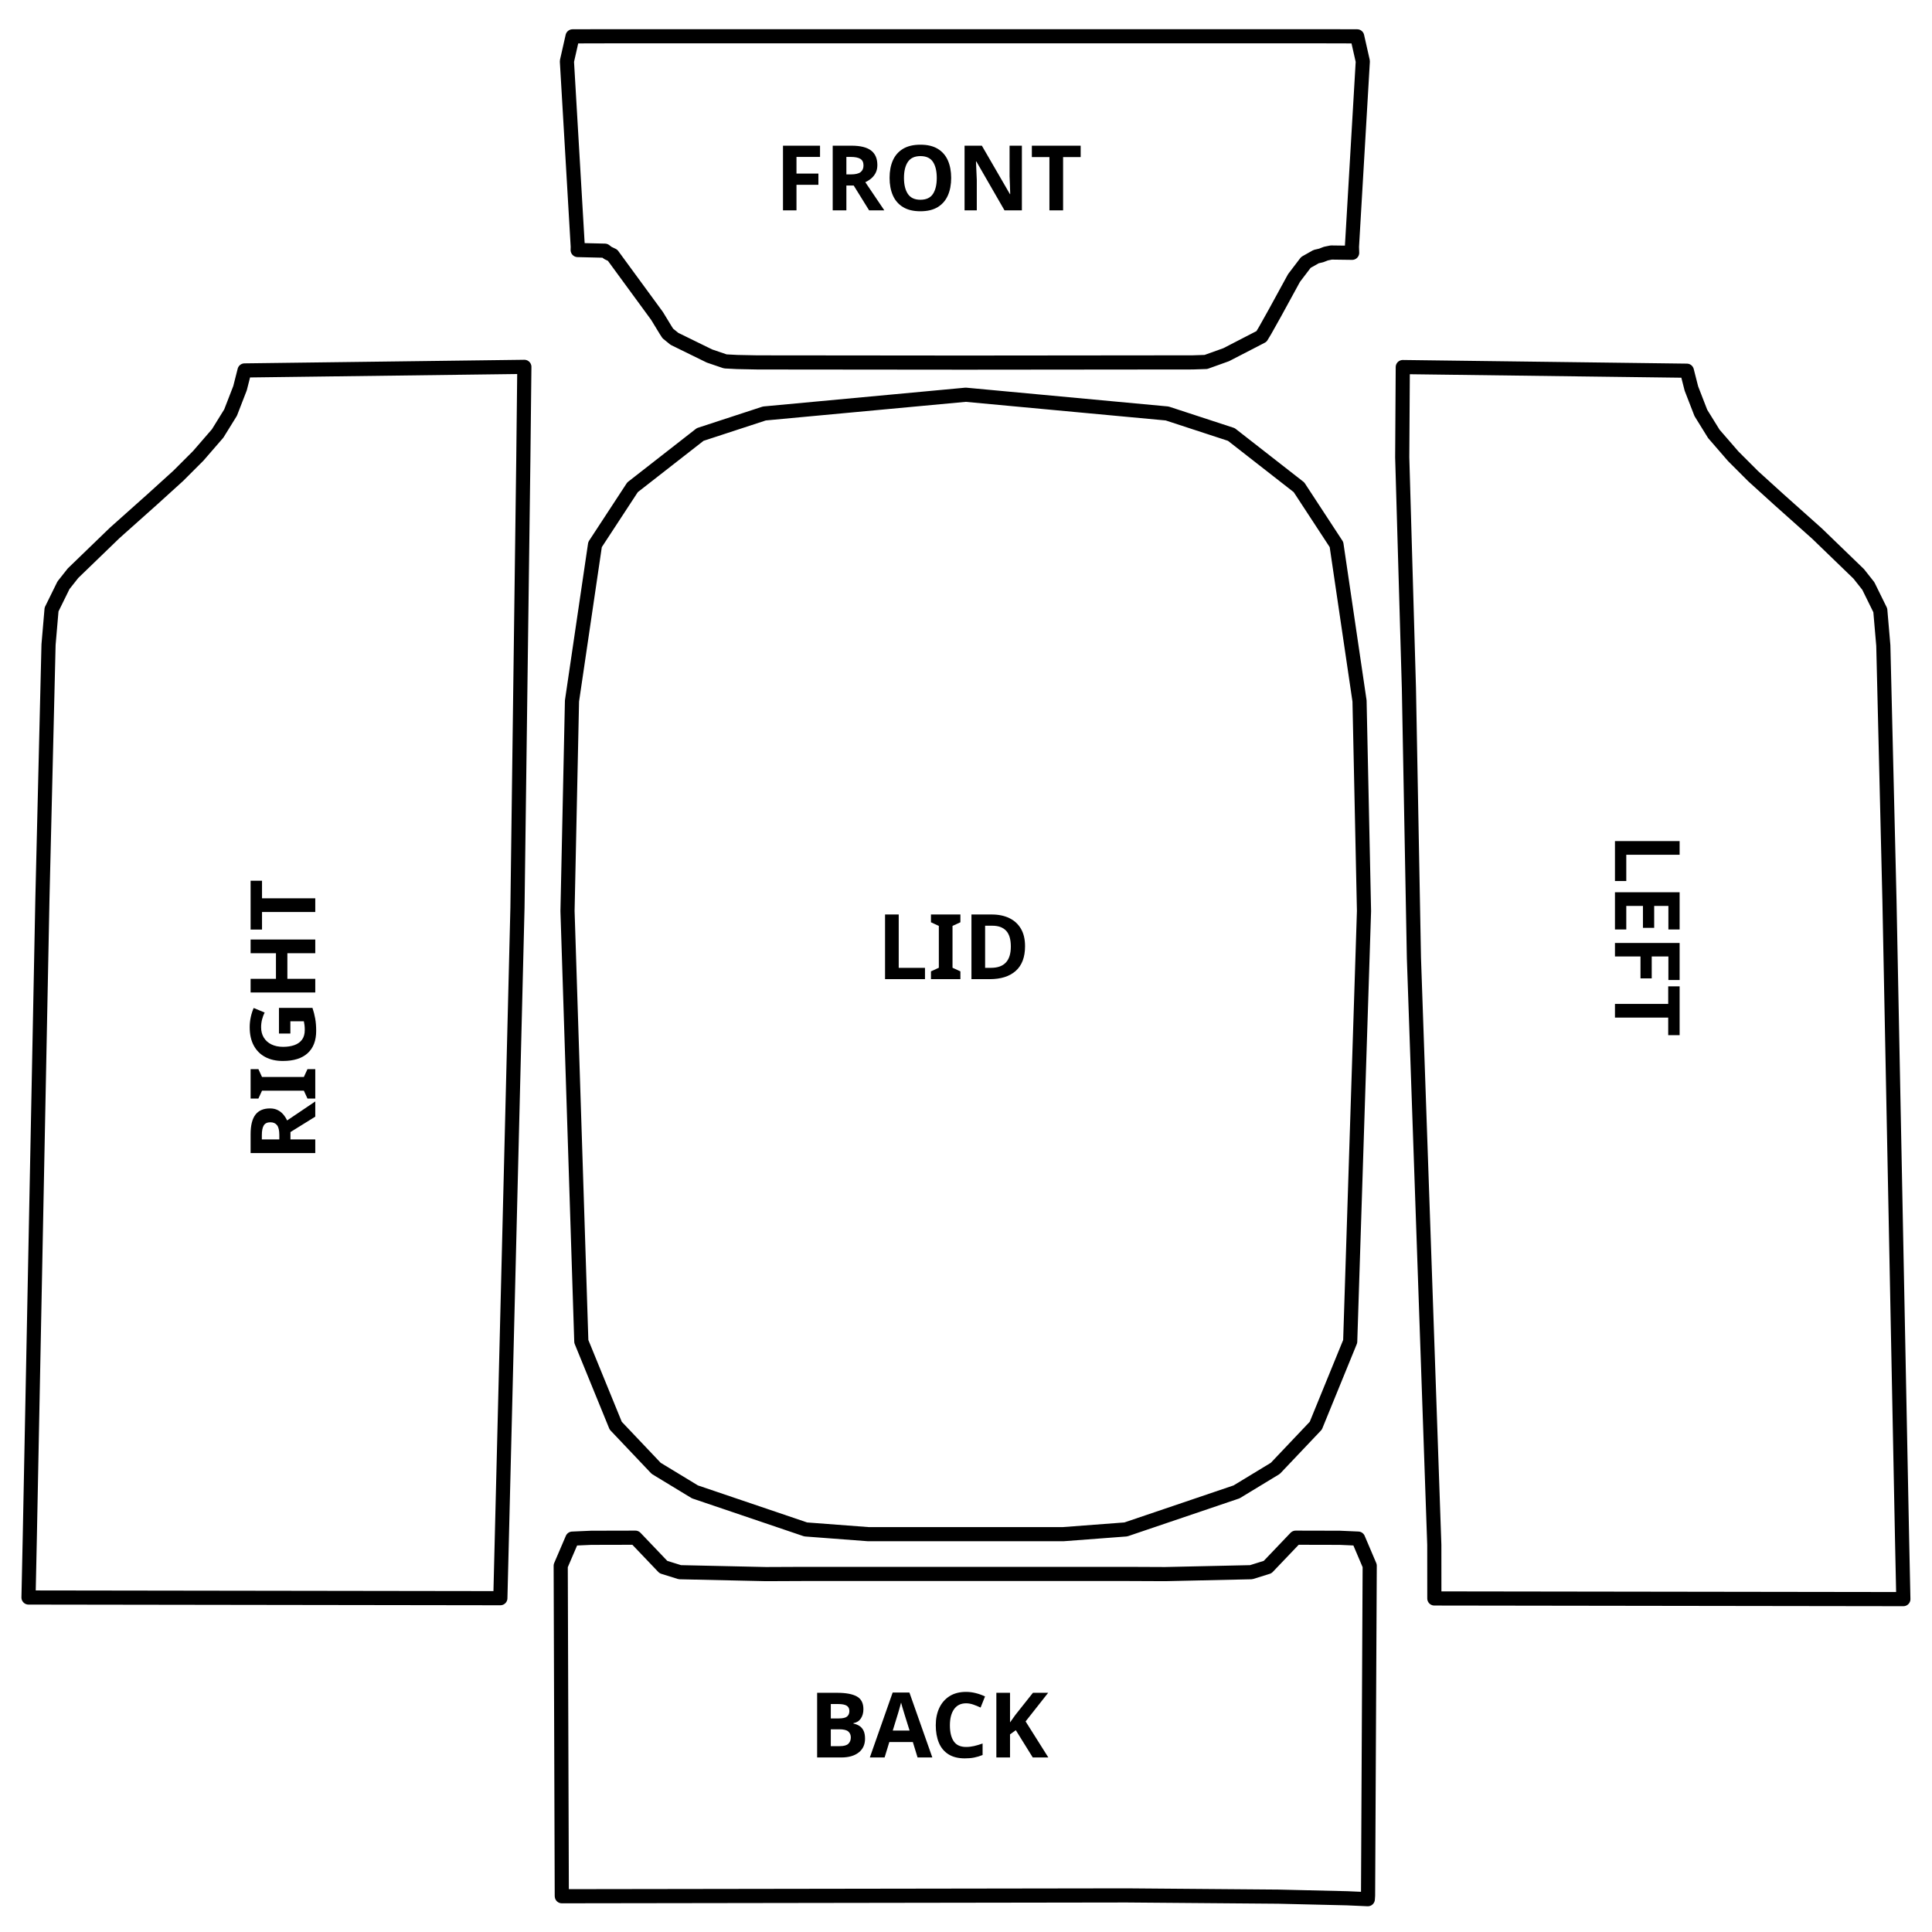
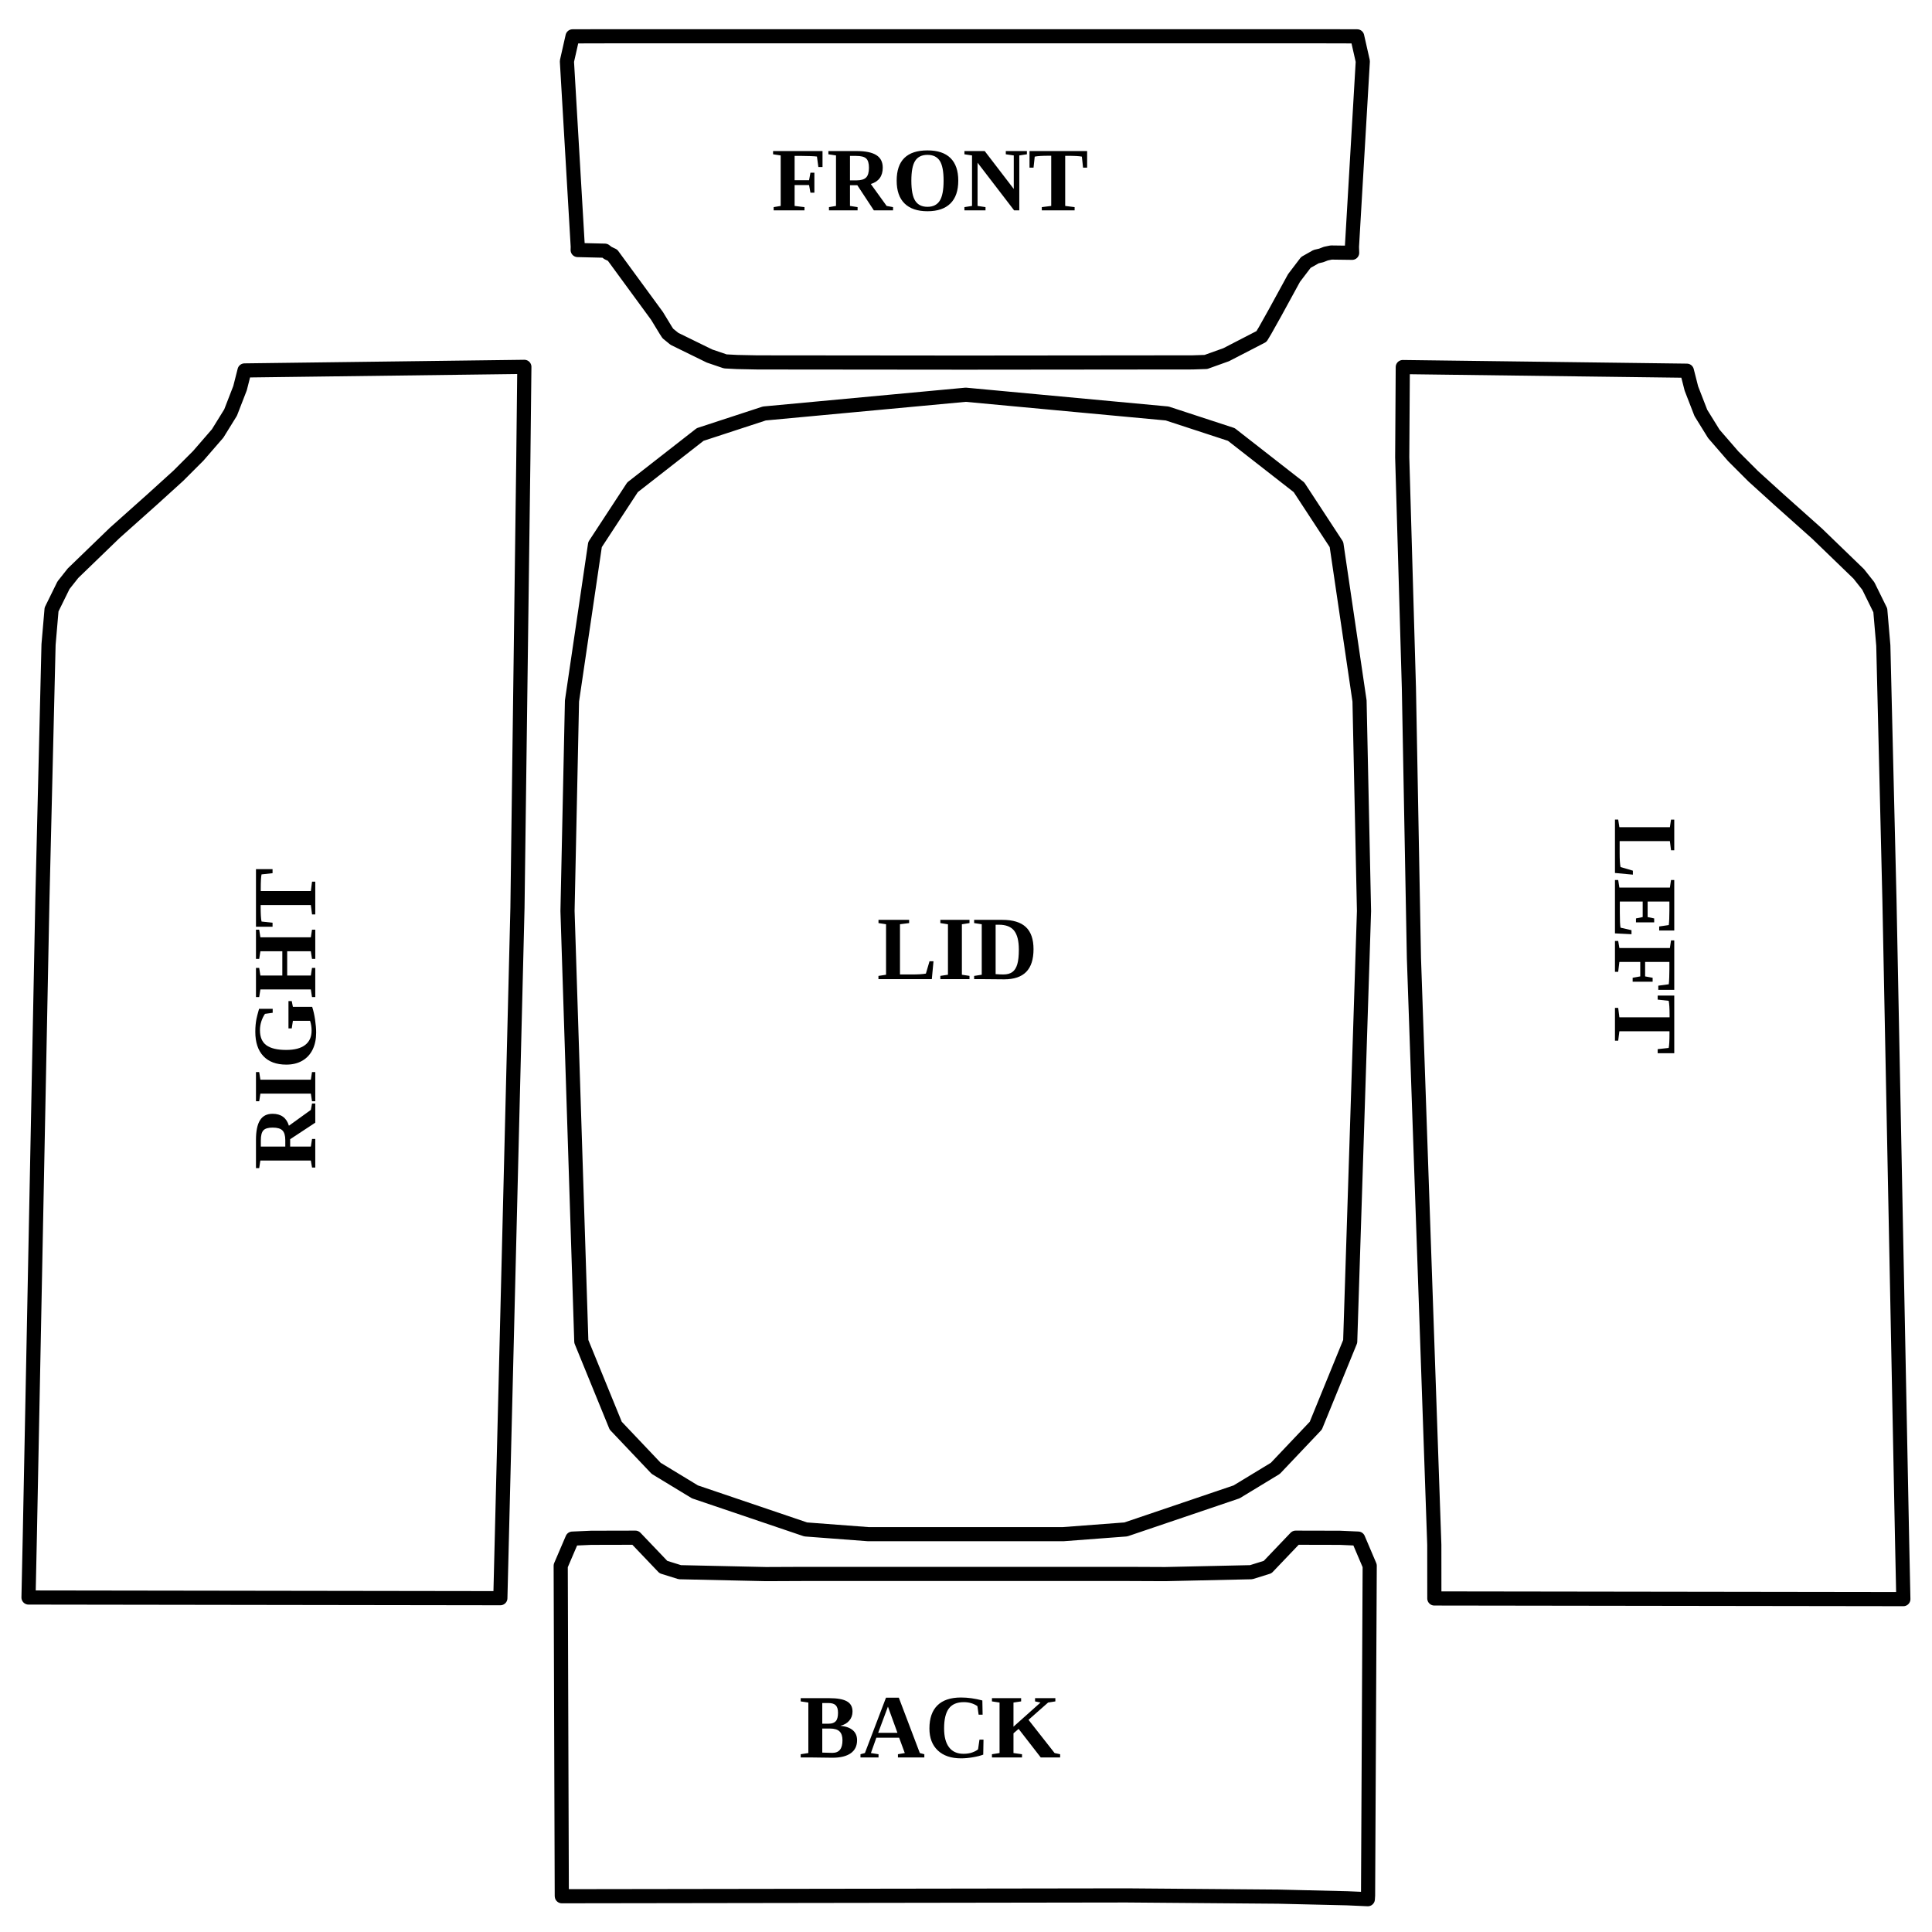
<svg xmlns="http://www.w3.org/2000/svg" width="4096" height="4096" viewBox="0 0 4096 4096" version="1.1" id="svg279">
  <defs id="defs279">
    </defs>
-   <text xml:space="preserve" style="font-size:17.333px;font-family:Helvetica;-inkscape-font-specification:'Helvetica, Normal';text-align:start;writing-mode:lr-tb;direction:ltr;text-anchor:start;fill:#000000;fill-opacity:1;stroke:#000000;stroke-width:30;stroke-linecap:round;stroke-linejoin:round;stroke-dasharray:none;stroke-opacity:1;paint-order:normal" x="1859.093" y="2075.891" id="text279">
-     <tspan id="tspan279" x="1859.093" y="2075.891" style="font-style:normal;font-variant:normal;font-weight:bold;font-stretch:normal;font-size:192px;font-family:Sans;-inkscape-font-specification:'Sans, Bold';font-variant-ligatures:normal;font-variant-caps:normal;font-variant-numeric:normal;font-variant-east-asian:normal;fill:#000000;fill-opacity:1;stroke:none;stroke-opacity:1">LID</tspan>
+   <text xml:space="preserve" style="font-size:17.333px;text-align:start;writing-mode:lr-tb;direction:ltr;text-anchor:start;fill:#000000;fill-opacity:1;stroke:#000000;stroke-width:30;stroke-linecap:round;stroke-linejoin:round;stroke-dasharray:none;stroke-opacity:1;paint-order:normal" x="1859.093" y="2075.891" id="text279">
+     <tspan id="tspan279" x="1859.093" y="2075.891" style="font-style:normal;font-variant:normal;font-weight:bold;font-stretch:normal;font-size:192px;font-variant-ligatures:normal;font-variant-caps:normal;font-variant-numeric:normal;font-variant-east-asian:normal;fill:#000000;fill-opacity:1;stroke:none;stroke-opacity:1">LID</tspan>
  </text>
-   <text xml:space="preserve" style="font-style:normal;font-variant:normal;font-weight:bold;font-stretch:normal;font-size:192px;font-family:Sans;-inkscape-font-specification:'Sans, Bold';font-variant-ligatures:normal;font-variant-caps:normal;font-variant-numeric:normal;font-variant-east-asian:normal;text-align:start;writing-mode:lr-tb;direction:ltr;text-anchor:start;fill:#000000;fill-opacity:1;stroke:none;stroke-width:30;stroke-linecap:round;stroke-linejoin:round;stroke-dasharray:none;stroke-opacity:1;paint-order:normal" x="2043.71" y="445.971" id="text280">
+   <text xml:space="preserve" style="font-style:normal;font-variant:normal;font-weight:bold;font-stretch:normal;font-size:192px;font-variant-ligatures:normal;font-variant-caps:normal;font-variant-numeric:normal;font-variant-east-asian:normal;text-align:start;writing-mode:lr-tb;direction:ltr;text-anchor:start;fill:#000000;fill-opacity:1;stroke:none;stroke-width:30;stroke-linecap:round;stroke-linejoin:round;stroke-dasharray:none;stroke-opacity:1;paint-order:normal" x="2043.71" y="445.971" id="text280">
    <tspan id="tspan280" x="2043.71" y="445.971" style="text-align:center;text-anchor:middle">FRONT</tspan>
  </text>
-   <text xml:space="preserve" style="font-style:normal;font-variant:normal;font-weight:bold;font-stretch:normal;font-size:192px;font-family:Sans;-inkscape-font-specification:'Sans, Bold';font-variant-ligatures:normal;font-variant-caps:normal;font-variant-numeric:normal;font-variant-east-asian:normal;text-align:start;writing-mode:lr-tb;direction:ltr;text-anchor:start;fill:#000000;fill-opacity:1;stroke:none;stroke-width:30;stroke-linecap:round;stroke-linejoin:round;stroke-dasharray:none;stroke-opacity:1;paint-order:normal" x="2043.71" y="3725.971" id="text1">
+   <text xml:space="preserve" style="font-style:normal;font-variant:normal;font-weight:bold;font-stretch:normal;font-size:192px;font-variant-ligatures:normal;font-variant-caps:normal;font-variant-numeric:normal;font-variant-east-asian:normal;text-align:start;writing-mode:lr-tb;direction:ltr;text-anchor:start;fill:#000000;fill-opacity:1;stroke:none;stroke-width:30;stroke-linecap:round;stroke-linejoin:round;stroke-dasharray:none;stroke-opacity:1;paint-order:normal" x="2043.71" y="3725.971" id="text1">
    <tspan id="tspan1" x="2043.71" y="3725.971" style="text-align:center;text-anchor:middle">BACK</tspan>
  </text>
  <path id="path559" style="fill:none;fill-opacity:1;stroke:#000000;stroke-width:30;stroke-linecap:round;stroke-linejoin:round;stroke-dasharray:none;stroke-opacity:1;paint-order:stroke fill markers" d="m 1288.1,76.893 -74.236,0.188 -11.961,52.846 23.018,393.166 -0.195,7.002 57.711,1.379 6.34,4.834 9.926,4.756 94.268,128.75 18.553,30.469 4.344,6.686 13.979,11.4 74.285,36.4 33.488,11.402 25.256,1.326 43.008,0.865 439.699,0.416 482.795,-0.467 28.275,-0.932 42.914,-15.375 74.891,-38.668 7.639,-12.703 21.058,-37.598 40.248,-73.633 25.186,-33.08 21.674,-12.256 10.836,-2.543 9.859,-3.84 11.303,-2.326 44.375,0.59 -0.393,-12.857 23.02,-393.164 -11.963,-52.846 -74.234,-0.188 h -146.328 -139.662 -471.492 -471.492 -139.662 z m -176.435,700.875 -9.17,0.117 -514.844,6.594 -69.197,0.889 -9.59,37.658 -20.031,51.658 -27.41,44.279 -41.115,47.439 -42.17,42.17 -54.795,49.717 -80.148,71.519 -88.379,85.397 -20.217,25.572 -25.293,51.383 -6.396,74.475 -12.998,538.996 -26.645,1349.336 -2.814,131.881 75.309,0.109 914.83,1.309 10.195,0.014 2.99,-120.598 33.293,-1343.256 8.443,-645.969 0.119,-8.969 3.762,-287.934 0.078,-5.896 z m 1862.357,0.439 -1.182,191.33 0.443,15.387 8.498,293.812 0.389,13.4 4.824,166.809 8.73,468.879 1.922,103.24 43.185,1244.121 0.094,113.682 h 1.889 l 916.979,1.285 75.469,0.107 -2.754,-129.072 -26.703,-1352.432 -13.027,-540.232 -6.41,-74.641 -25.354,-51.506 -20.266,-25.631 -88.578,-85.59 -80.334,-71.686 -54.92,-49.832 -42.268,-42.266 -41.209,-47.551 -27.473,-44.381 -20.076,-51.773 -9.613,-37.748 -69.355,-0.887 -516.027,-6.611 z m -926.537,58.662 -426.945,39.727 -136.111,44.539 -143.41,111.941 -79.488,121.414 -48.875,331.611 -9.482,445.287 29.268,912.637 72.918,178.508 85.785,90.467 82.205,49.906 234.775,79.611 132.496,10.023 h 413.729 l 132.496,-10.023 234.777,-79.611 82.205,-49.908 85.781,-90.465 72.918,-178.508 29.271,-912.637 -9.484,-445.287 -48.875,-331.613 -79.49,-121.412 -143.408,-111.941 -136.111,-44.539 z m 699.424,2423.17 v 0 l -59.426,62.279 -34.855,10.873 -182.537,4.027 -82.867,-0.363 h -680.477 l -82.863,0.363 -182.539,-4.027 -34.854,-10.873 -59.426,-62.279 -93.721,0.217 v 0 l -39.914,1.754 -24.676,57.547 2.295,699.18 0.103,1.441 46.666,-0.068 146.178,-0.213 v 0 l 321.502,-0.467 682.973,-0.994 321.502,2.613 146.18,3.451 43.723,1.947 0.535,-7.791 3.48,-699.144 -24.5,-57.553 -38.762,-1.703 z" />
-   <text xml:space="preserve" style="font-style:normal;font-variant:normal;font-weight:bold;font-stretch:normal;font-size:192px;font-family:Sans;-inkscape-font-specification:'Sans, Bold';font-variant-ligatures:normal;font-variant-caps:normal;font-variant-numeric:normal;font-variant-east-asian:normal;text-align:start;writing-mode:lr-tb;direction:ltr;text-anchor:start;fill:#000000;fill-opacity:1;stroke:none;stroke-width:30;stroke-linecap:round;stroke-linejoin:round;stroke-dasharray:none;stroke-opacity:1;paint-order:normal" x="2057.062" y="-3423.853" id="text281" transform="rotate(90)">
+   <text xml:space="preserve" style="font-style:normal;font-variant:normal;font-weight:bold;font-stretch:normal;font-size:192px;font-variant-ligatures:normal;font-variant-caps:normal;font-variant-numeric:normal;font-variant-east-asian:normal;text-align:start;writing-mode:lr-tb;direction:ltr;text-anchor:start;fill:#000000;fill-opacity:1;stroke:none;stroke-width:30;stroke-linecap:round;stroke-linejoin:round;stroke-dasharray:none;stroke-opacity:1;paint-order:normal" x="2057.062" y="-3423.853" id="text281" transform="rotate(90)">
    <tspan id="tspan281" x="2057.062" y="-3423.853" style="text-align:center;text-anchor:middle">LEFT</tspan>
  </text>
-   <text xml:space="preserve" style="font-style:normal;font-variant:normal;font-weight:bold;font-stretch:normal;font-size:192px;font-family:Sans;-inkscape-font-specification:'Sans, Bold';font-variant-ligatures:normal;font-variant-caps:normal;font-variant-numeric:normal;font-variant-east-asian:normal;text-align:start;writing-mode:lr-tb;direction:ltr;text-anchor:start;fill:#000000;fill-opacity:1;stroke:none;stroke-width:30;stroke-linecap:round;stroke-linejoin:round;stroke-dasharray:none;stroke-opacity:1;paint-order:normal" x="-2087.771" y="668.399" id="text282" transform="rotate(-90)">
+   <text xml:space="preserve" style="font-style:normal;font-variant:normal;font-weight:bold;font-stretch:normal;font-size:192px;font-variant-ligatures:normal;font-variant-caps:normal;font-variant-numeric:normal;font-variant-east-asian:normal;text-align:start;writing-mode:lr-tb;direction:ltr;text-anchor:start;fill:#000000;fill-opacity:1;stroke:none;stroke-width:30;stroke-linecap:round;stroke-linejoin:round;stroke-dasharray:none;stroke-opacity:1;paint-order:normal" x="-2087.771" y="668.399" id="text282" transform="rotate(-90)">
    <tspan id="tspan282" x="-2087.771" y="668.399" style="text-align:center;text-anchor:middle">RIGHT</tspan>
  </text>
  <path style="display:none;fill:none;fill-opacity:1;stroke:#000000;stroke-width:30;stroke-linecap:round;stroke-linejoin:miter;stroke-miterlimit:100;stroke-dasharray:none;stroke-opacity:1;paint-order:fill markers stroke" id="rect559" height="4066" x="43.108" y="43.108" width="4066" d="M 43.108,43.108 H 4109.108 V 4109.108 H 43.108 Z" transform="translate(-28.10768,-28.10768)" />
</svg>
